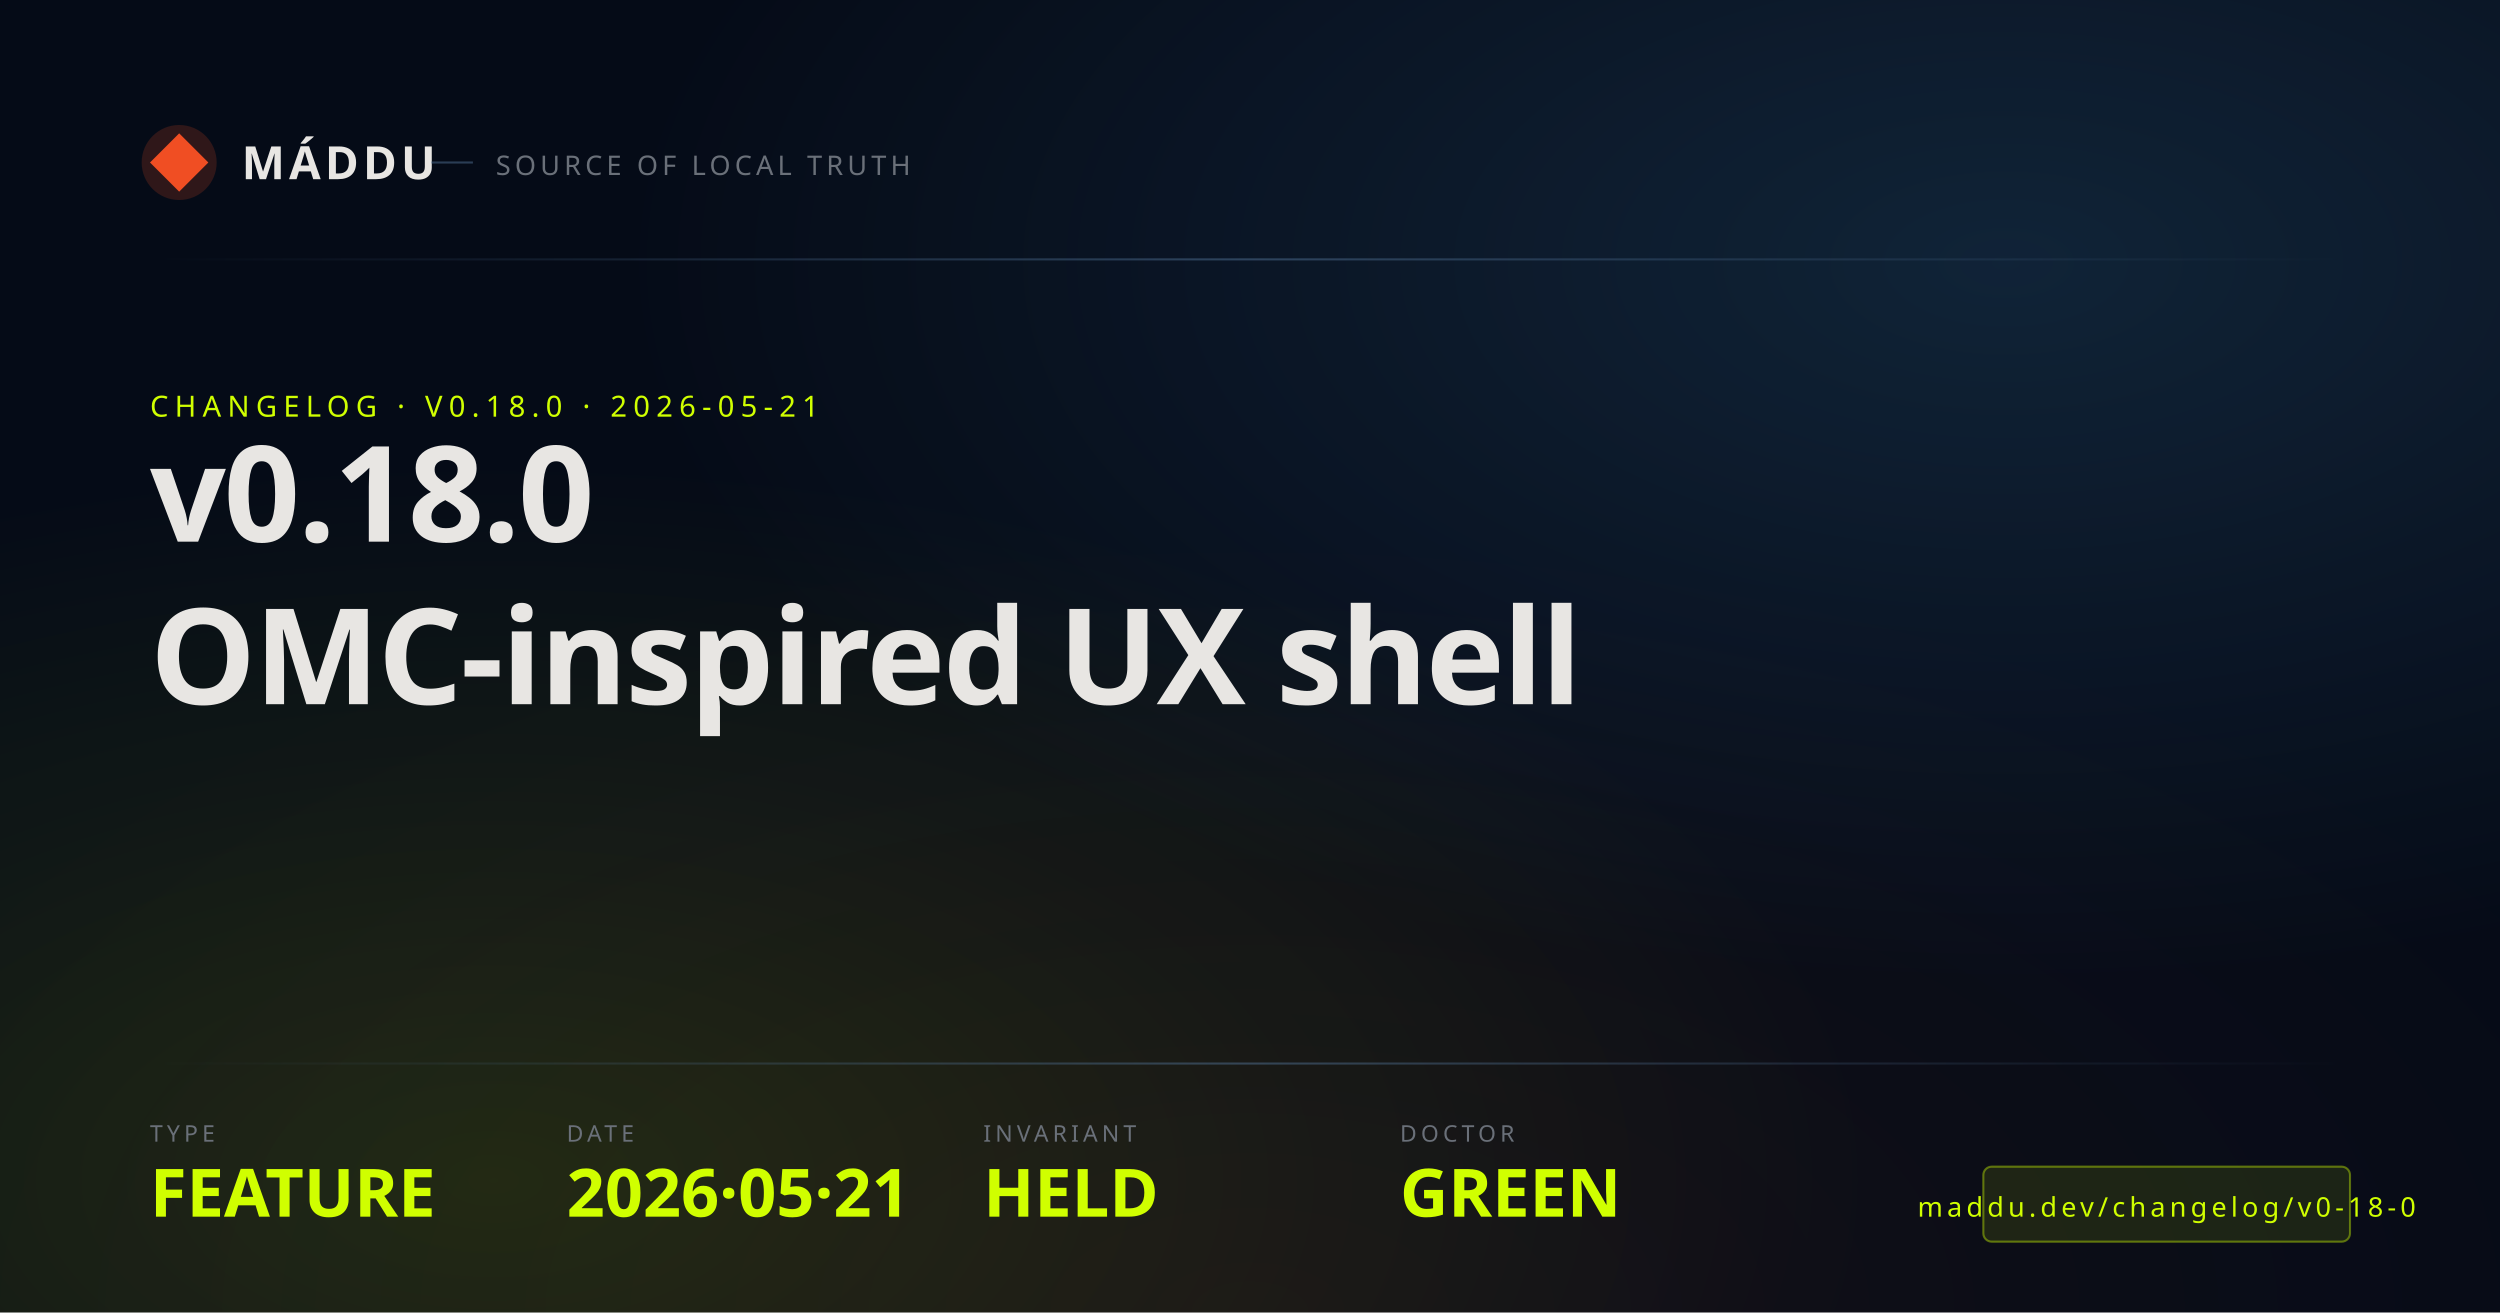
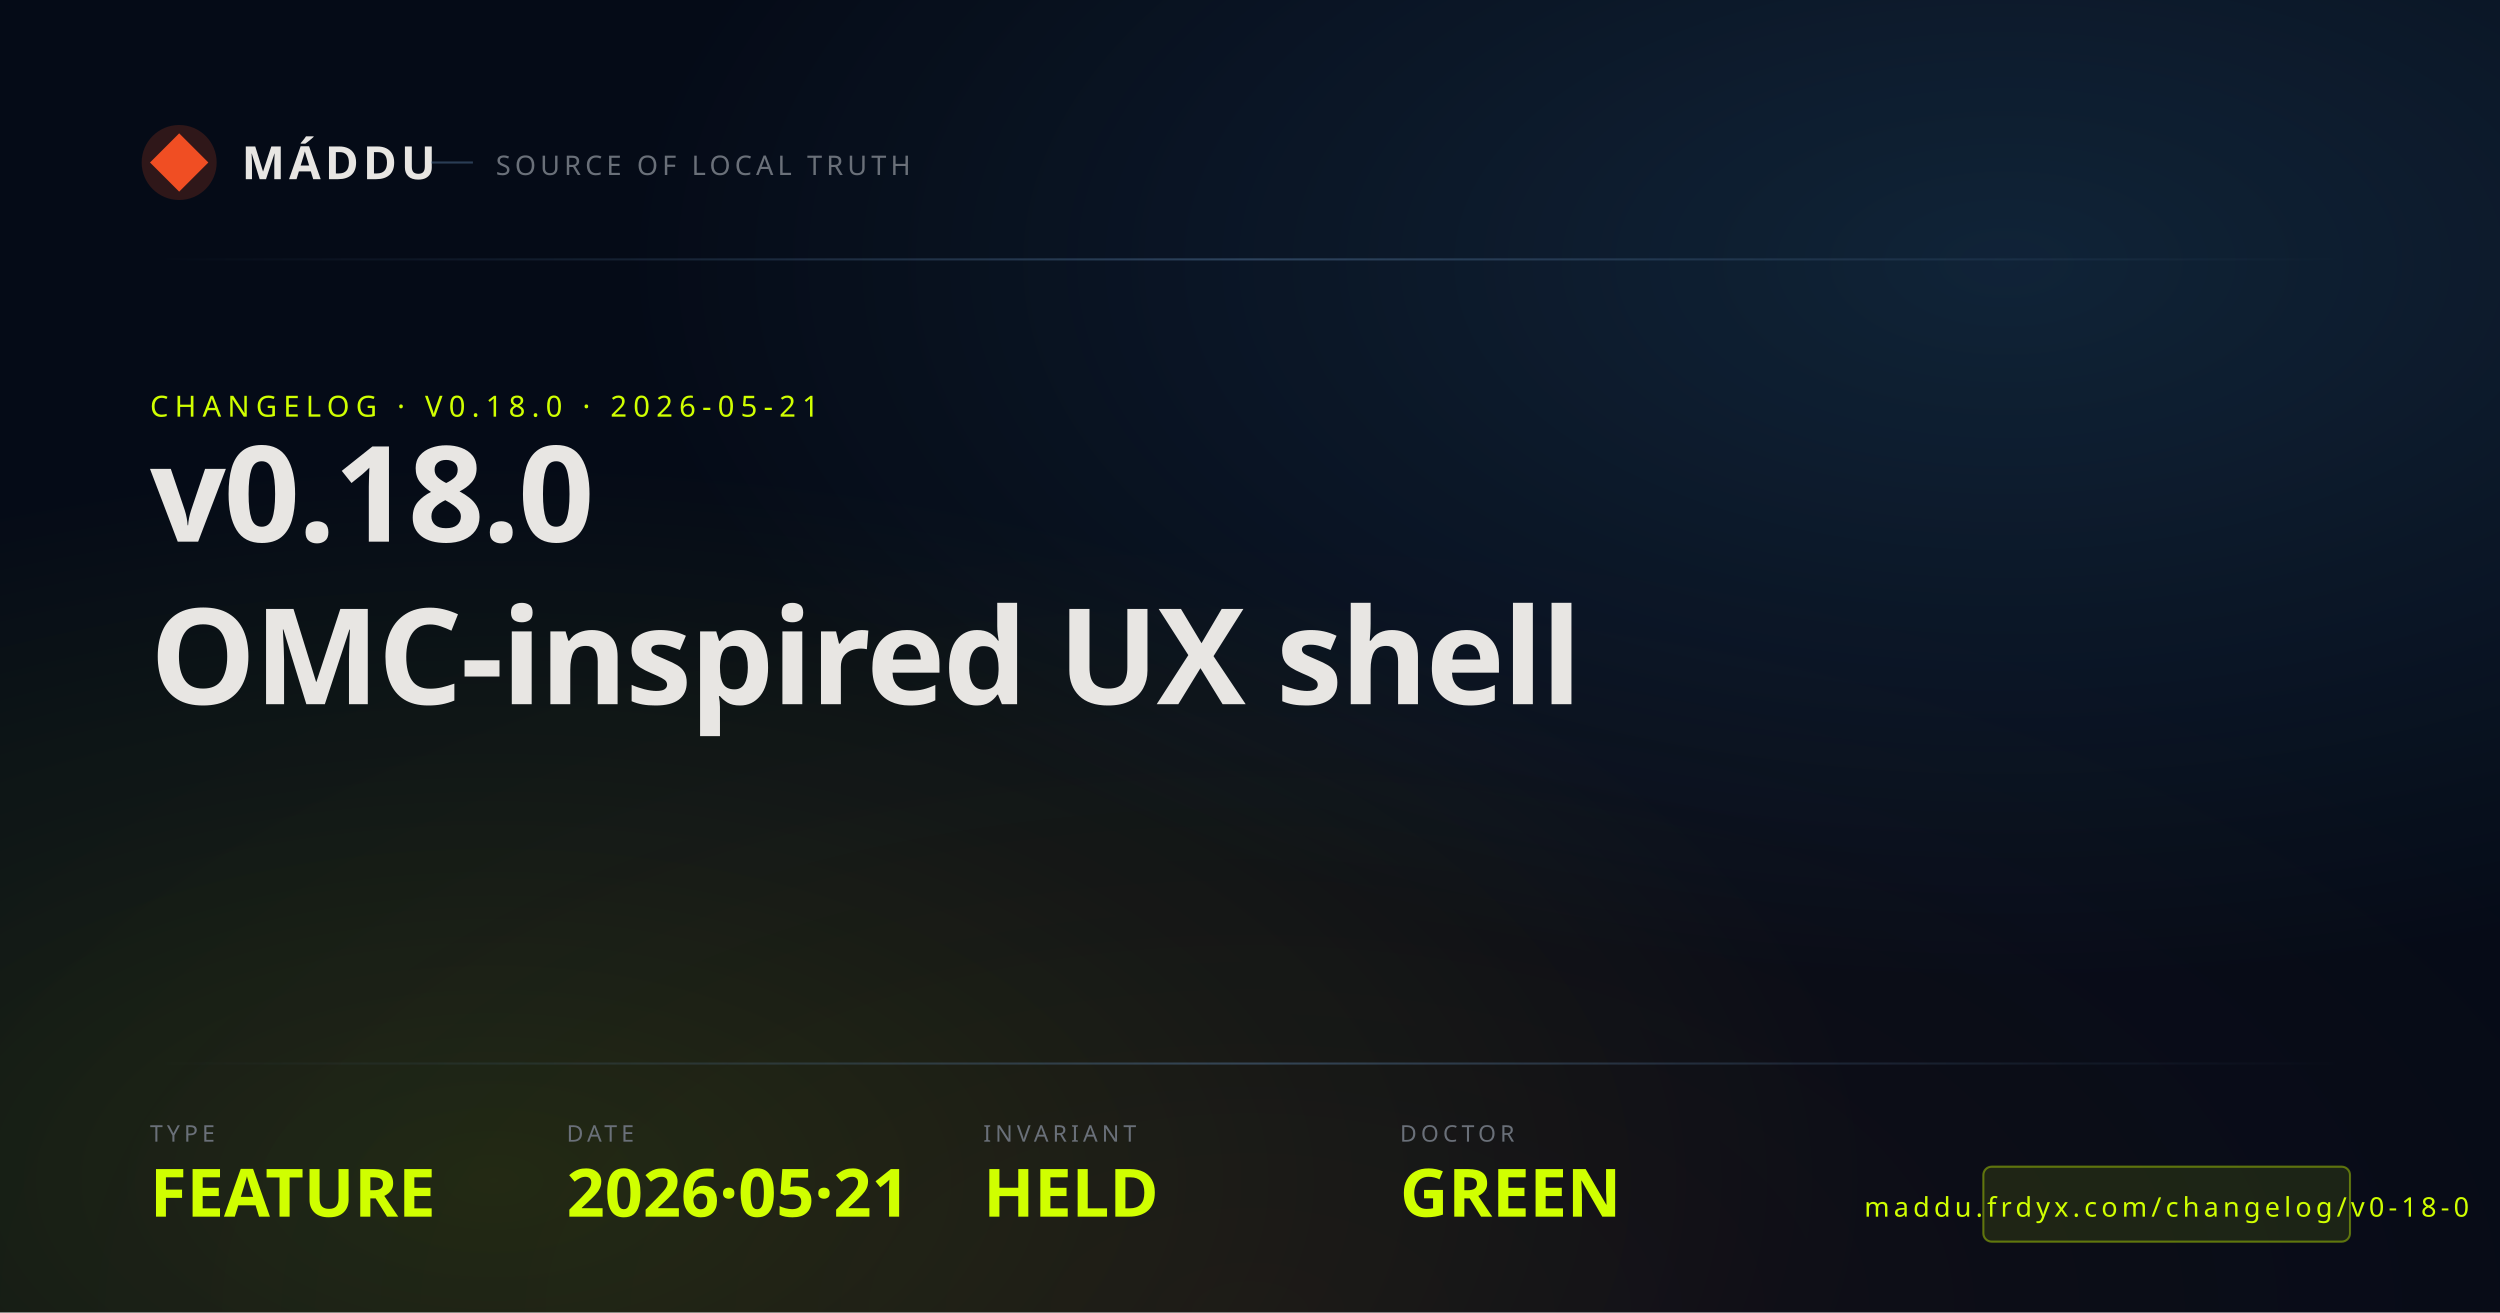
<svg xmlns="http://www.w3.org/2000/svg" width="1200" height="630" viewBox="0 0 1200 630">
  <defs>
    <radialGradient id="bg-accent2" cx="80%" cy="20%" r="55%">
      <stop offset="0%" stop-color="#56B8FF" stop-opacity="0.14" />
      <stop offset="100%" stop-color="#56B8FF" stop-opacity="0" />
    </radialGradient>
    <radialGradient id="bg-tone" cx="20%" cy="90%" r="55%">
      <stop offset="0%" stop-color="#D0FF00" stop-opacity="0.12" />
      <stop offset="100%" stop-color="#D0FF00" stop-opacity="0" />
    </radialGradient>
    <radialGradient id="bg-brand" cx="50%" cy="100%" r="60%">
      <stop offset="0%" stop-color="#F04E23" stop-opacity="0.06" />
      <stop offset="100%" stop-color="#F04E23" stop-opacity="0" />
    </radialGradient>
    <linearGradient id="hairline" x1="0" y1="0" x2="1" y2="0">
      <stop offset="0%" stop-color="#507195" stop-opacity="0" />
      <stop offset="50%" stop-color="#507195" stop-opacity="0.5" />
      <stop offset="100%" stop-color="#507195" stop-opacity="0" />
    </linearGradient>
  </defs>
  <rect width="1200" height="630" fill="#050B17" />
  <rect width="1200" height="630" fill="url(#bg-accent2)" />
  <rect width="1200" height="630" fill="url(#bg-tone)" />
  <rect width="1200" height="630" fill="url(#bg-brand)" />
  <g transform="translate(72, 64)">
    <circle cx="14" cy="14" r="18" fill="#F04E23" fill-opacity="0.18" />
    <path d="M14 0 L28 14 L14 28 L0 14 Z" fill="#F04E23" />
    <text x="44" y="22" fill="#E8E6E3" font-size="22" font-weight="700" font-family="IBM Plex Sans Condensed" letter-spacing="2">MÁDDU</text>
    <line x1="135" y1="14" x2="155" y2="14" stroke="#507195" stroke-opacity="0.5" stroke-width="1" />
    <text x="166" y="20" fill="#6a7079" font-size="13" font-family="IBM Plex Mono" letter-spacing="2">SOURCE OF LOCAL TRUTH</text>
  </g>
  <rect x="72" y="124" width="1056" height="1" fill="url(#hairline)" />
  <text x="72" y="200" fill="#D0FF00" font-size="14" font-family="IBM Plex Mono" font-weight="500" letter-spacing="3">CHANGELOG · V0.18.0 · 2026-05-21</text>
  <text x="72" y="260" fill="#E8E6E3" font-size="64" font-weight="700" font-family="IBM Plex Sans Condensed" letter-spacing="-1">v0.18.0</text>
  <text x="72" y="338" fill="#E8E6E3" font-size="64" font-weight="700" font-family="IBM Plex Sans Condensed" letter-spacing="-1">OMC-inspired UX shell</text>
  <rect x="72" y="510" width="1056" height="1" fill="url(#hairline)" />
  <g transform="translate(72, 548)">
    <g transform="translate(0, 0)">
      <text x="0" y="0" fill="#6a7079" font-size="11" font-family="IBM Plex Mono" font-weight="400" letter-spacing="2">TYPE</text>
      <text x="0" y="36" fill="#D0FF00" font-size="32" font-weight="700" font-family="IBM Plex Sans Condensed">FEATURE</text>
    </g>
    <g transform="translate(200, 0)">
      <text x="0" y="0" fill="#6a7079" font-size="11" font-family="IBM Plex Mono" font-weight="400" letter-spacing="2">DATE</text>
      <text x="0" y="36" fill="#D0FF00" font-size="32" font-weight="700" font-family="IBM Plex Sans Condensed">2026·05·21</text>
    </g>
    <g transform="translate(400, 0)">
      <text x="0" y="0" fill="#6a7079" font-size="11" font-family="IBM Plex Mono" font-weight="400" letter-spacing="2">INVARIANT</text>
      <text x="0" y="36" fill="#D0FF00" font-size="32" font-weight="700" font-family="IBM Plex Sans Condensed">HELD</text>
    </g>
    <g transform="translate(600, 0)">
      <text x="0" y="0" fill="#6a7079" font-size="11" font-family="IBM Plex Mono" font-weight="400" letter-spacing="2">DOCTOR</text>
      <text x="0" y="36" fill="#D0FF00" font-size="32" font-weight="700" font-family="IBM Plex Sans Condensed">GREEN</text>
    </g>
    <g transform="translate(880, 12)">
      <rect x="0" y="0" width="176" height="36" rx="4" fill="#D0FF00" fill-opacity="0.10" stroke="#D0FF00" stroke-opacity="0.4" stroke-width="1" />
-       <text x="88" y="24" fill="#D0FF00" font-size="13" font-family="IBM Plex Mono" font-weight="500" text-anchor="middle" letter-spacing="2">maddu.dev/changelog/v0-18-0</text>
+       <text x="88" y="24" fill="#D0FF00" font-size="13" font-family="IBM Plex Mono" font-weight="500" text-anchor="middle" letter-spacing="2">maddu.frdyx.com/changelog/v0-18-0</text>
    </g>
  </g>
</svg>
